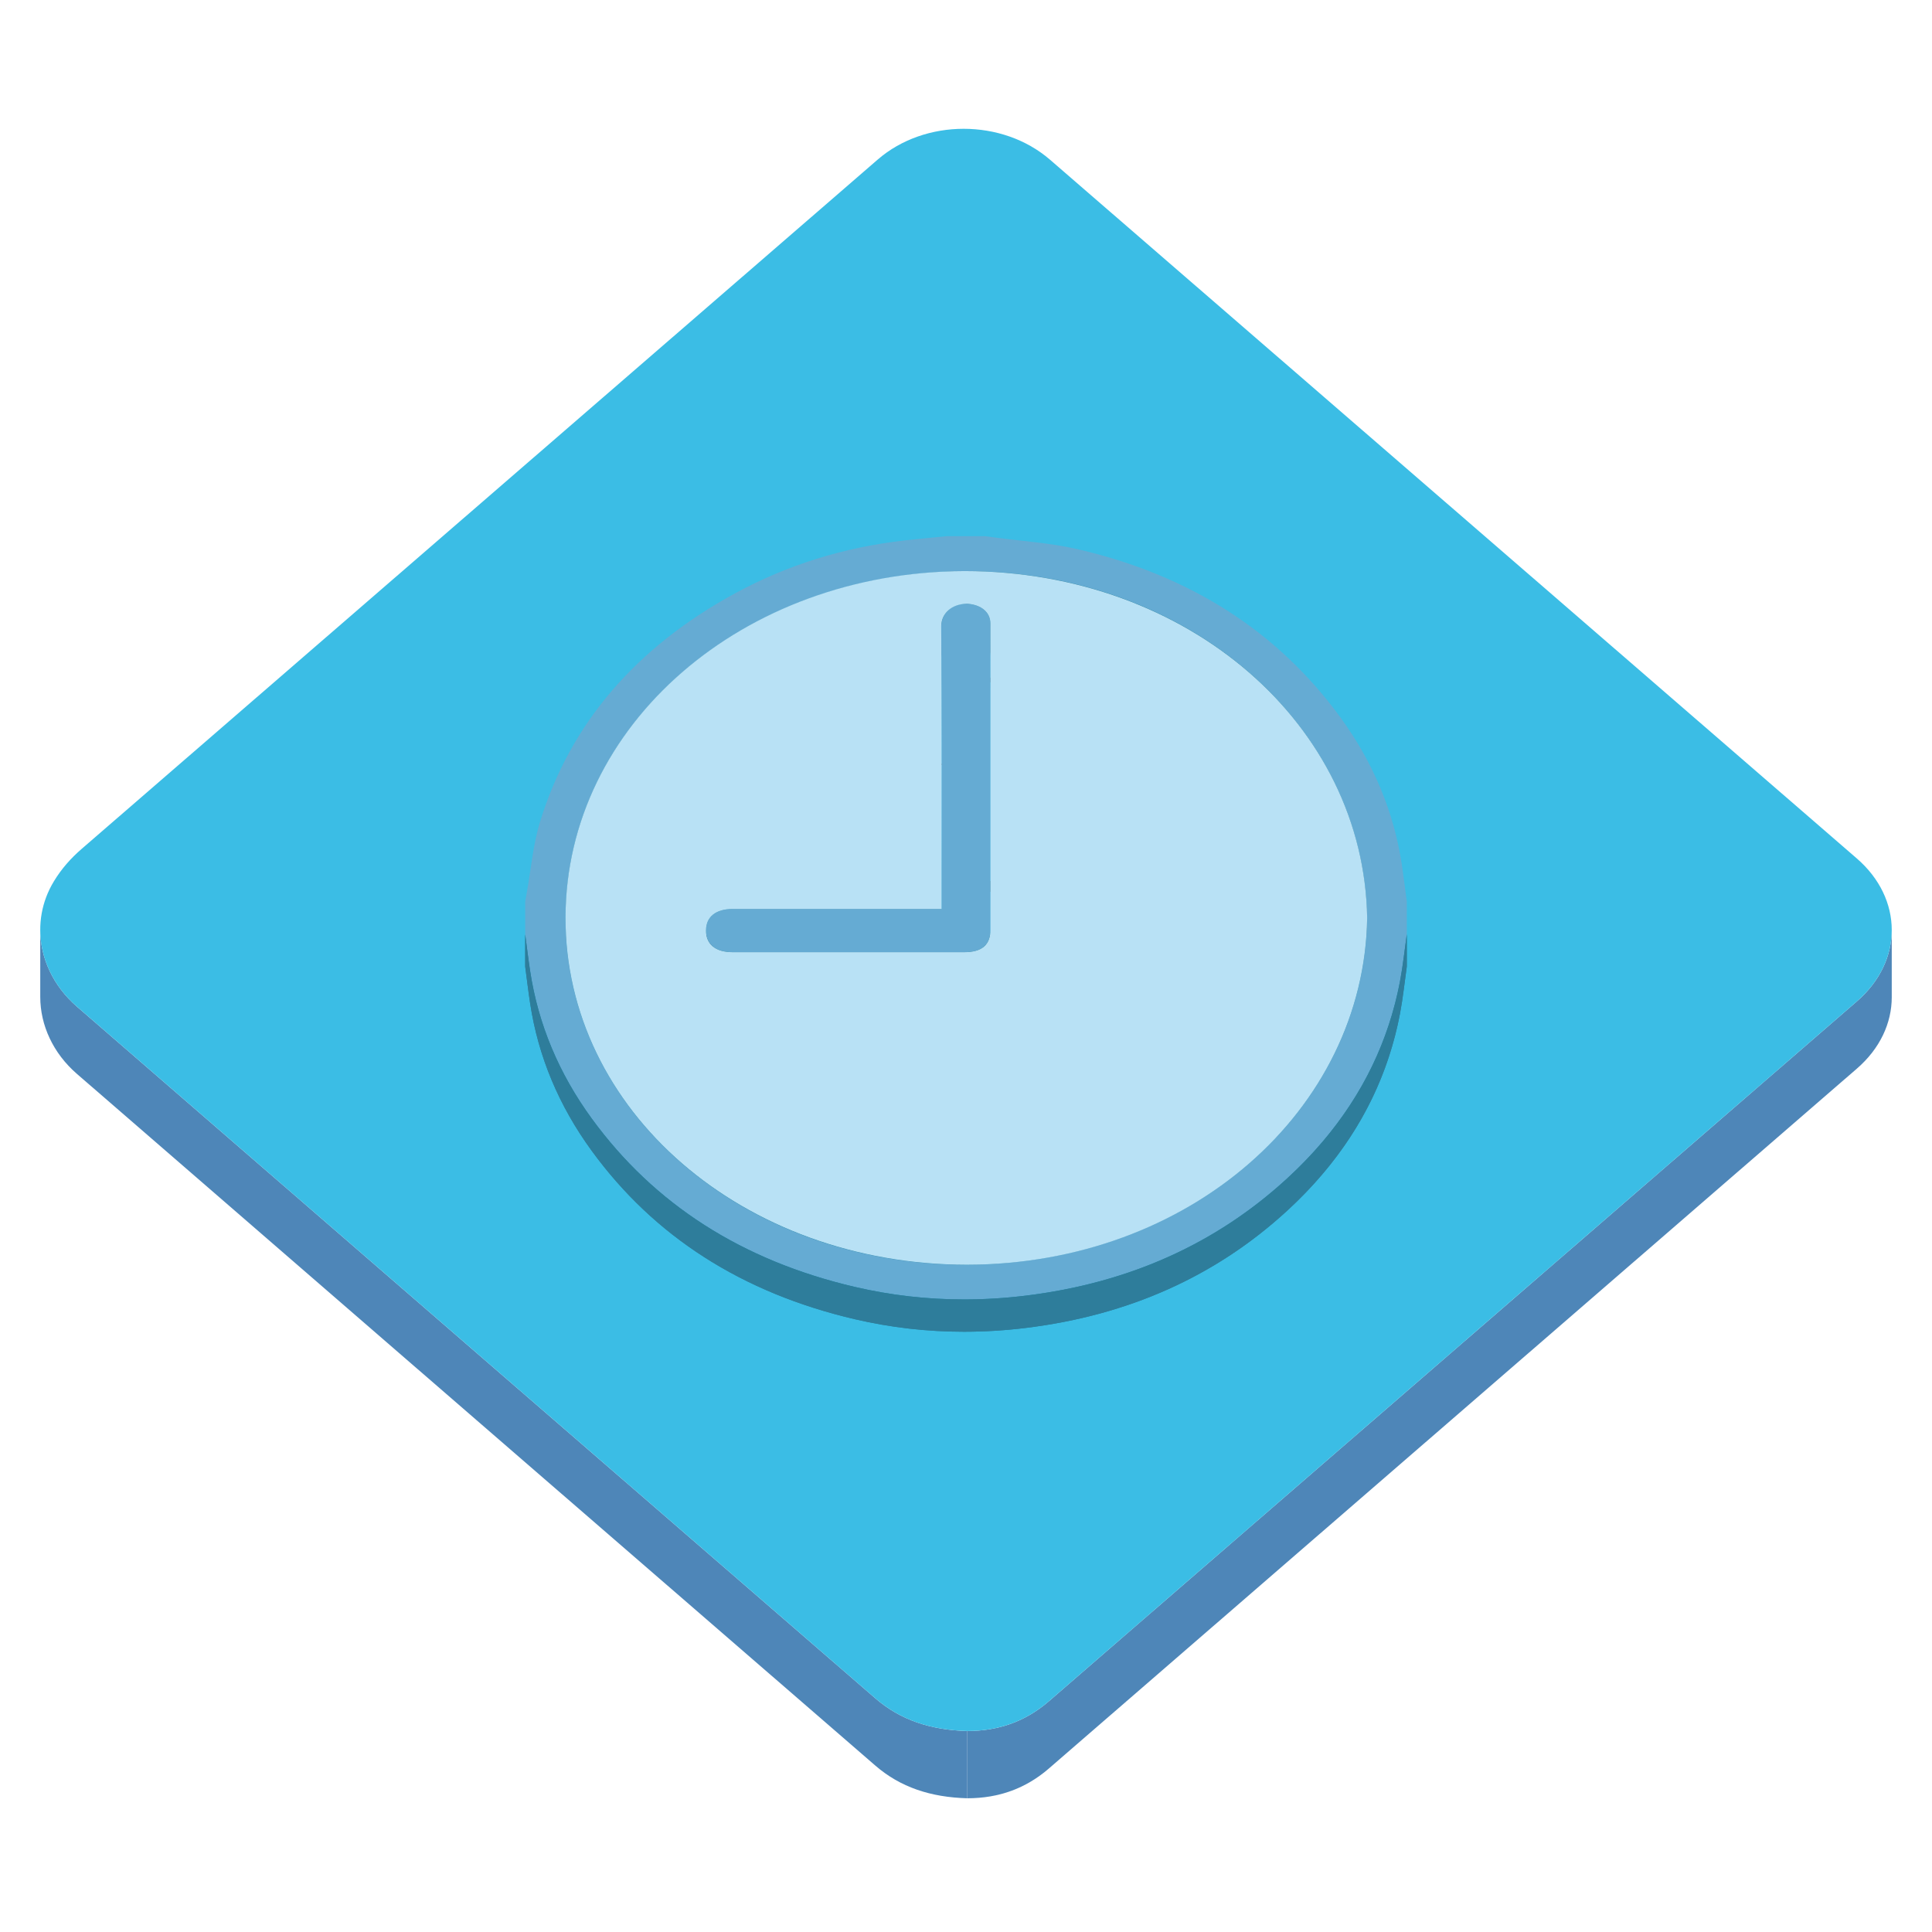
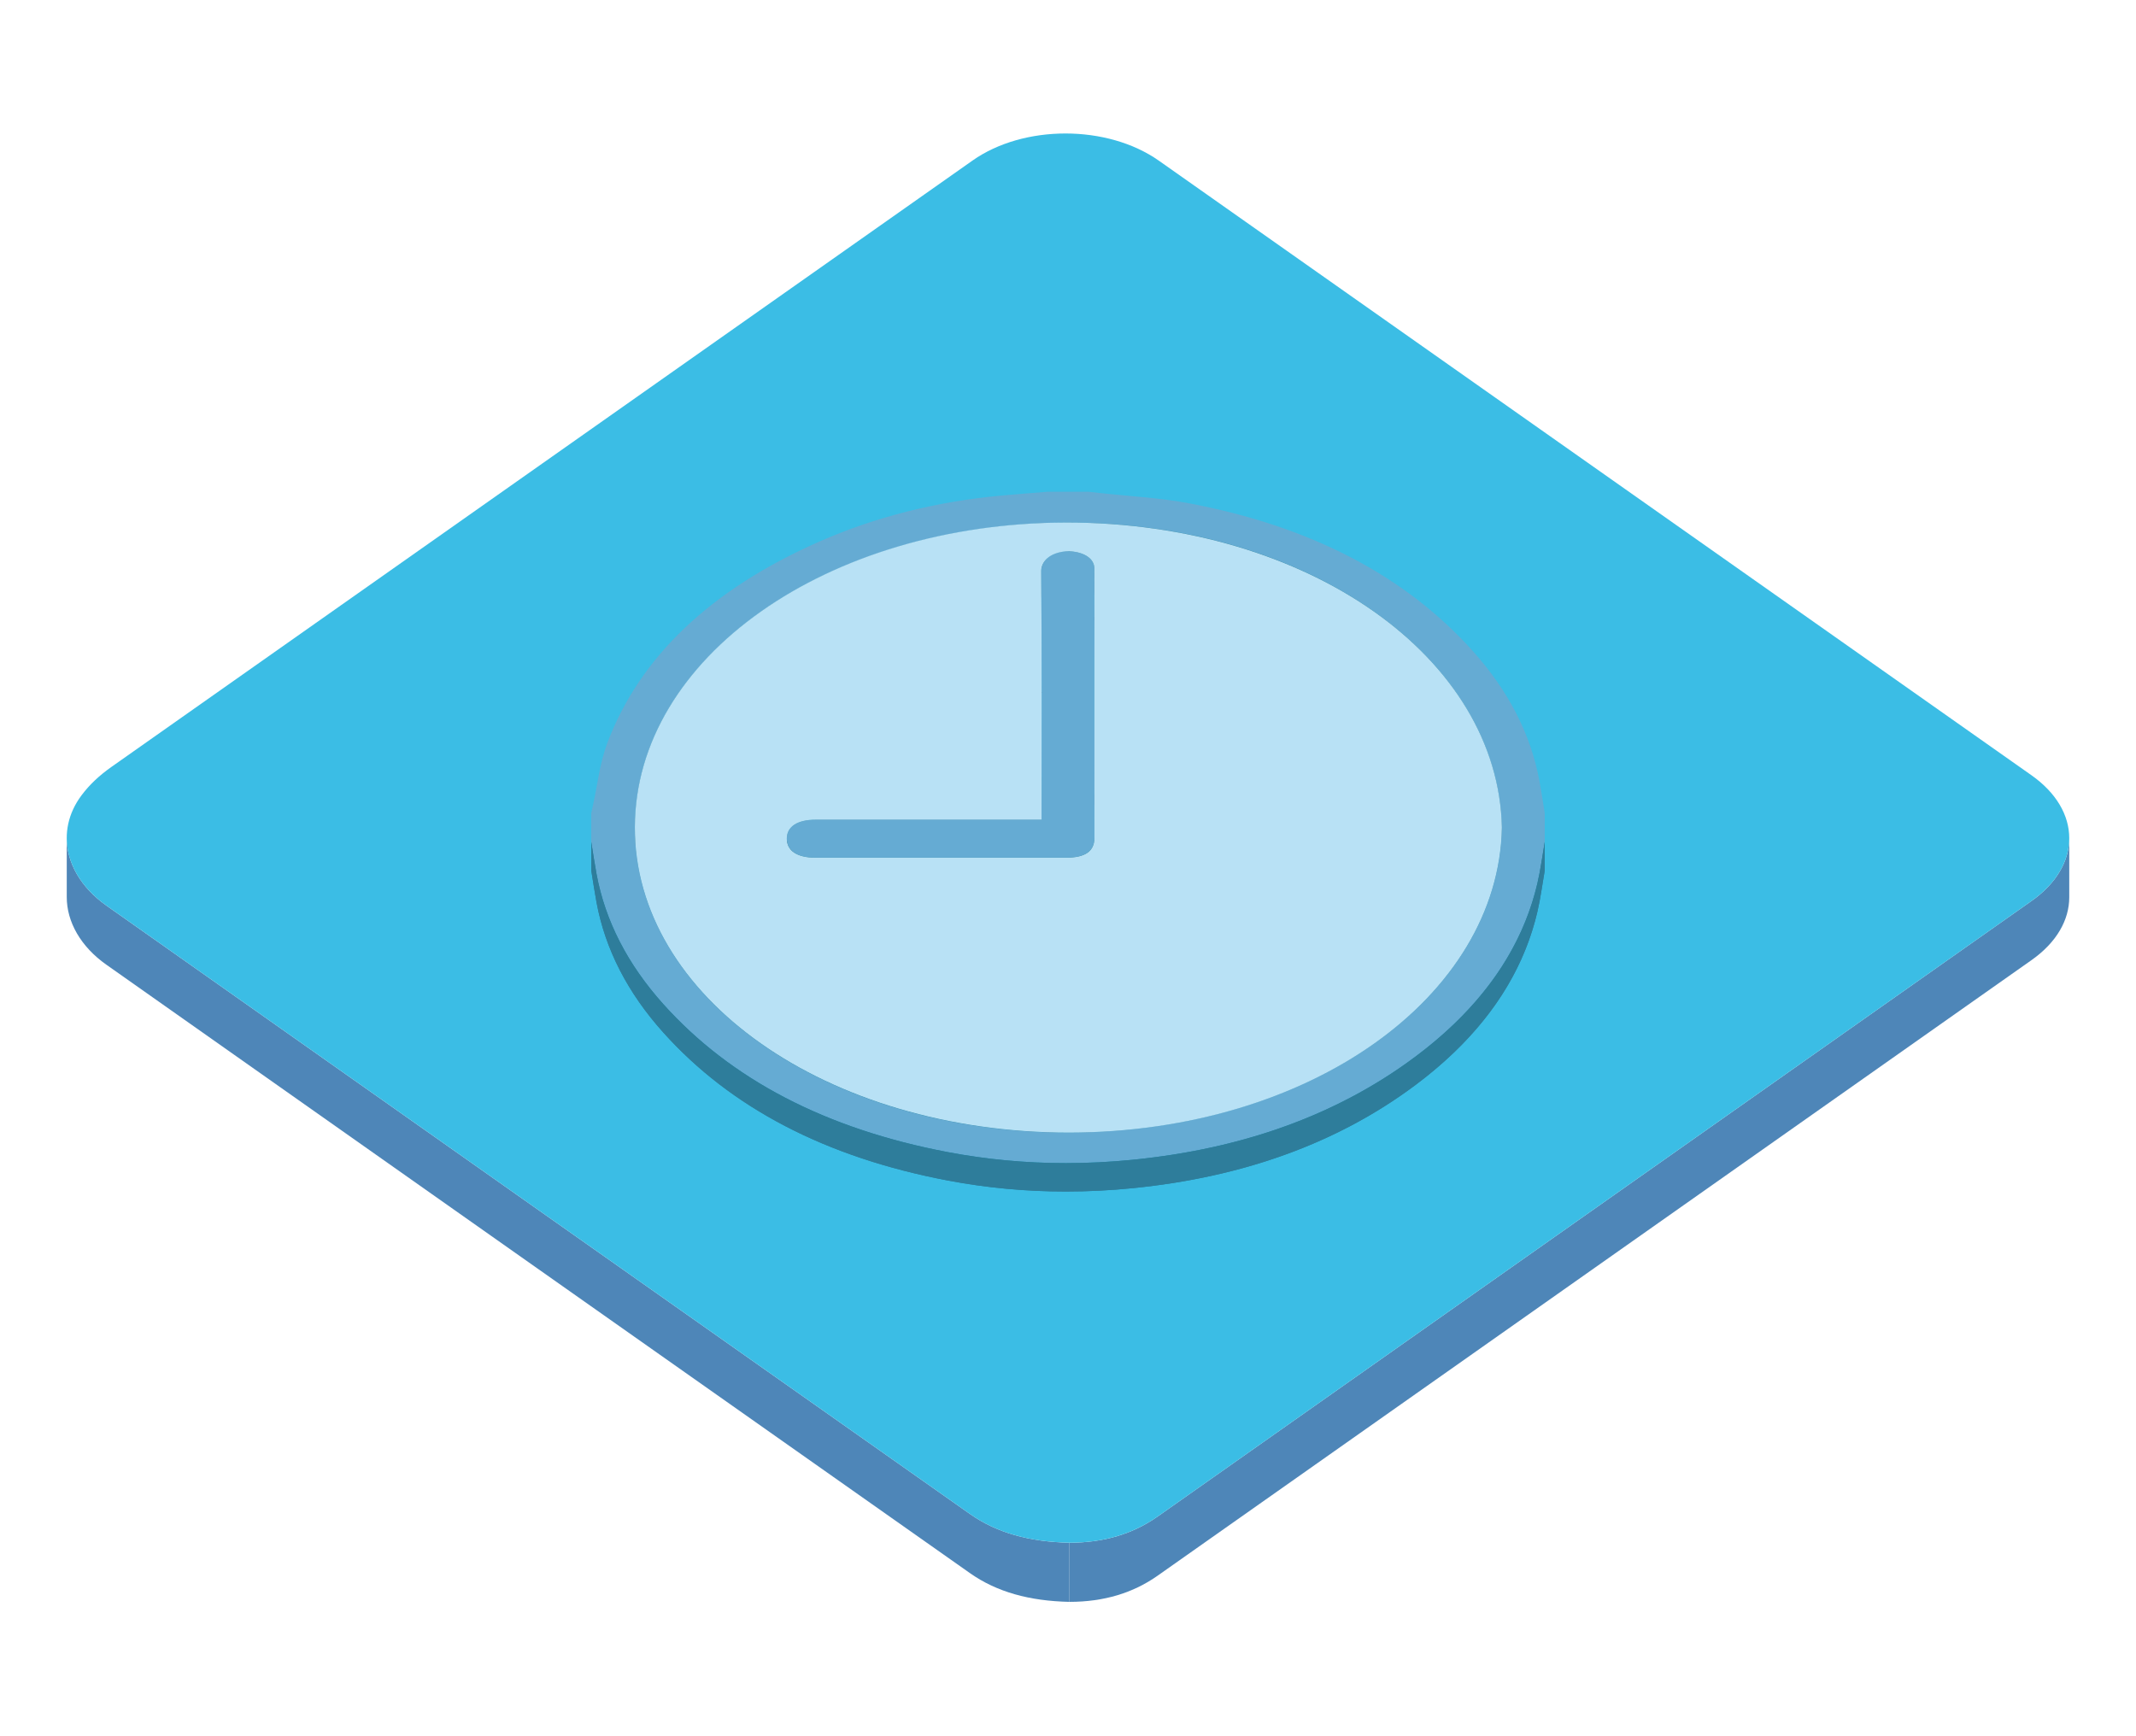
- <svg xmlns="http://www.w3.org/2000/svg" width="48" height="48" viewBox="0 0 61.44 61.44" class="icon" version="1.1" id="svg52">
+ <svg xmlns="http://www.w3.org/2000/svg" width="64" height="52" viewBox="0 0 81.92 66.56" class="icon" version="1.1" id="svg52">
  <defs id="defs52" />
-   <g id="g52" transform="matrix(0.06110894,0,0,0.06110893,-0.5678079,-0.5850051)">
+   <g id="g52" transform="matrix(0.07970732,0,0,0.06482512,0.1498151,0.1543313)">
    <path d="m 993.763,493.538 v 35 c 0,13.331 -6.04,26.664 -18.135,37.137 -140.15,121.422 -280.35,242.795 -420.49,364.219 -11.814,10.237 -25.813,15.501 -42.454,15.501 v -35 c 16.643,0 30.64,-5.264 42.454,-15.501 140.141,-121.424 280.336,-242.802 420.49,-364.217 12.095,-10.475 18.135,-23.803 18.135,-37.139 z" fill="#4e86b8" id="path1" />
    <path d="m 30.239,528.367 v -3.5 -1.75 -3.5 -3.5 -1.75 -3.5 -3.5 -1.75 -3.5 -3.5 -1.75 -3.5 c 0,14.707 6.701,29.313 19.037,40.019 138.449,120.064 277.049,239.996 415.562,360.02 13.002,11.26 28.74,16.466 47.852,16.994 v 35 C 493.582,944.872 477.84,939.666 464.838,928.406 326.325,808.382 187.725,688.45 49.276,568.386 36.939,557.681 30.239,543.074 30.239,528.367 Z" fill="#4e86b8" id="path2" />
    <path d="m 510.786,76.601 c 16.263,0 32.546,5.362 44.946,16.097 139.95,121.188 279.901,242.376 419.819,363.586 24.241,20.995 24.295,53.413 0.079,74.397 C 835.48,652.101 695.28,773.477 555.141,894.898 543.326,905.137 529.328,910.4 512.689,910.4 493.58,909.872 477.837,904.666 464.835,893.406 326.324,773.382 187.724,653.45 49.275,533.386 29.694,516.398 24.315,489.576 37.38,468.135 41.299,461.697 46.049,456.306 51.845,451.286 189.954,331.734 328.024,212.152 466.107,92.567 478.403,81.927 494.585,76.601 510.786,76.601 Z" fill="#3bbde5" id="path3" />
    <path d="m 512.313,340.553 v -0.043 -0.045 -0.046 -0.045 -0.045 -0.043 -0.042 -0.04 -1.922 -2.037 -2.114 -2.153 -2.153 -2.112 -2.039 -1.922 l 0.103,-0.001 v 16.8 z" fill="#2e7d9b" id="path4" />
    <path d="m 512.416,323.751 v 16.8 c -0.743,0.014 -1.46,0.07 -2.155,0.164 v -16.8 c 0.695,-0.094 1.414,-0.15 2.155,-0.164" fill="#2e7d9b" id="path5" />
    <path d="m 513.228,340.603 a 17.182,17.182 0 0 0 -0.812,-0.052 v -16.8 c 0.269,0.011 0.538,0.028 0.812,0.052 z" fill="#2e7d9b" id="path6" />
    <path d="m 524.726,360.078 v 16.8 c 0,-8.718 -0.005,-17.436 -0.028,-26.158 -0.021,-5.778 -4.818,-9.523 -11.453,-10.118 a 17.815,17.815 0 0 0 -0.827,-0.052 v -16.8 c 0.274,0.011 0.551,0.028 0.827,0.052 6.634,0.593 11.433,4.34 11.453,10.118 0.023,8.723 0.028,17.441 0.028,26.158" fill="#2e7d9b" id="path7" />
    <path d="m 501.223,345.7 v -0.985 -1.044 -1.082 -1.102 -1.103 -1.083 -1.044 -0.985 -0.98 -1.039 -1.077 -1.096 -1.095 -1.075 -1.034 -0.976 c 2.254,-3.066 6.165,-5.03 11.091,-5.146 v 16.799 c -4.925,0.117 -8.835,2.08 -11.091,5.147 z" fill="#2e7d9b" id="path8" />
    <path d="m 512.416,323.751 v 16.8 c -0.743,0.014 -1.46,0.07 -2.155,0.164 v -16.8 c 0.695,-0.094 1.414,-0.15 2.155,-0.164" fill="#2e7d9b" id="path9" />
    <path d="m 510.262,323.916 v 16.8 a 15.842,15.842 0 0 0 -3.328,0.816 v -16.8 a 15.78,15.78 0 0 1 3.328,-0.816" fill="#2e7d9b" id="path10" />
    <path d="m 506.935,324.731 v 16.8 a 13.43,13.43 0 0 0 -2.602,1.282 v -16.8 a 13.488,13.488 0 0 1 2.602,-1.282 m -2.602,1.282 v 16.8 a 11.668,11.668 0 0 0 -2.645,2.298 v -16.8 a 11.693,11.693 0 0 1 2.645,-2.298 m -2.645,2.298 v 16.8 c -1.513,1.788 -2.42,4.01 -2.573,6.494 v -16.8 c 0.155,-2.484 1.06,-4.706 2.573,-6.494" fill="#2e7d9b" id="path11" />
    <path d="m 501.223,345.7 c -1.333,1.815 -2.085,4.015 -2.127,6.448 v -16.8 c 0.042,-2.432 0.794,-4.633 2.127,-6.448 z" fill="#2e7d9b" id="path12" />
    <path d="m 501.688,328.311 v 16.8 c -1.513,1.788 -2.42,4.01 -2.573,6.494 v -16.8 c 0.155,-2.484 1.06,-4.706 2.573,-6.494" fill="#2e7d9b" id="path13" />
    <path d="m 499.116,334.804 v 16.8 c -0.011,0.179 -0.018,0.361 -0.021,0.543 v -16.8 c 0.003,-0.182 0.011,-0.364 0.021,-0.543" fill="#2e7d9b" id="path14" />
    <path d="m 513.228,340.603 v -0.045 -0.044 -0.046 -0.044 -0.045 -0.042 -0.043 -0.039 -1.921 -2.039 -2.114 -2.153 -2.153 -2.114 -2.038 -1.921 h 0.017 c 6.634,0.594 11.433,4.34 11.453,10.117 0.024,8.723 0.028,17.441 0.028,26.161 v 16.8 c 0,-8.719 -0.005,-17.438 -0.028,-26.16 -0.021,-5.778 -4.818,-9.522 -11.453,-10.117 z" fill="#2e7d9b" id="path15" />
    <path d="m 524.726,360.078 v 16.8 c 0,-8.718 -0.005,-17.436 -0.028,-26.158 -0.021,-5.778 -4.818,-9.523 -11.453,-10.118 a 17.815,17.815 0 0 0 -0.827,-0.052 v -16.8 c 0.274,0.011 0.551,0.028 0.827,0.052 6.634,0.593 11.433,4.34 11.453,10.118 0.023,8.723 0.028,17.441 0.028,26.158" fill="#2e7d9b" id="path16" />
    <path d="m 524.726,359.894 v 19.144 -16.8 z" fill="#2e7d9b" id="path17" />
    <path d="m 524.726,359.894 v 19.144 -16.8 -2.344" fill="#2e7d9b" id="path18" />
    <path d="m 524.726,362.238 v 16.8 c -10e-4,9.438 -0.008,18.875 -0.008,28.312 v -16.8 c 0,-9.436 0.007,-18.874 0.008,-28.312 z" fill="#2e7d9b" id="path19" />
    <path d="m 524.726,362.238 v 16.8 c -10e-4,9.438 -0.008,18.875 -0.008,28.312 v -16.8 c 0,-9.436 0.007,-18.874 0.008,-28.312" fill="#2e7d9b" id="path20" />
    <path d="m 499.321,406.646 v 16.8 c 0,-23.659 -0.045,-47.318 -0.227,-70.98 v -16.8 c 0.181,23.662 0.227,47.322 0.227,70.98 z" fill="#2e7d9b" id="path21" />
    <path d="m 499.321,406.646 v 16.8 c 0,-23.659 -0.045,-47.318 -0.227,-70.98 v -16.8 c 0.181,23.662 0.227,47.322 0.227,70.98" fill="#2e7d9b" id="path22" />
    <path d="m 524.721,477.429 c 0,-23.36 -0.003,-46.718 -0.003,-70.08 v -16.8 c 0,23.361 0.003,46.72 0.003,70.079 z" fill="#2e7d9b" id="path23" />
    <path d="m 524.721,460.612 v 16.8 c 0,-23.354 -0.003,-46.708 -0.003,-70.063 v -16.8 c 0,23.355 0.003,46.709 0.003,70.063" fill="#2e7d9b" id="path24" />
    <path d="m 524.721,457.586 v 26.856 -16.8 z" fill="#2e7d9b" id="path25" />
    <path d="m 524.721,457.586 v 26.856 -16.8 -10.056" fill="#2e7d9b" id="path26" />
    <path d="m 499.319,423.447 c 0,23.66 -0.045,47.319 -0.045,70.981 v -16.8 c 0,-23.662 0.045,-47.321 0.045,-70.982 z" fill="#2e7d9b" id="path27" />
    <path d="m 499.319,406.646 v 16.8 c 0,23.66 -0.045,47.319 -0.045,70.981 v -16.8 c 0,-23.661 0.045,-47.32 0.045,-70.981" fill="#2e7d9b" id="path28" />
    <path d="m 511.955,323.565 c -116.231,0.443 -208.103,80.15 -208.364,180.071 v -16.8 c 0.261,-99.921 92.131,-179.629 208.364,-180.072 z" fill="#2e7d9b" id="path29" />
    <path d="m 720.772,487.281 v 16.8 C 719.119,403.764 628.066,323.687 512.256,323.566 a 249.57,249.57 0 0 0 -33.106,2.276 v -16.8 a 249.402,249.402 0 0 1 33.106,-2.276 c 115.81,0.121 206.863,80.195 208.516,180.515 M 479.15,309.042 v 16.8 c -17.277,2.358 -33.806,6.504 -49.333,12.209 v -16.8 c 15.527,-5.706 32.057,-9.851 49.333,-12.209 m -49.333,12.208 v 16.8 c -15.065,5.537 -29.187,12.542 -42.132,20.817 v -16.8 c 12.945,-8.274 27.068,-15.28 42.132,-20.817 m -42.132,20.816 v 16.8 c -16.762,10.712 -31.554,23.548 -43.871,38.063 v -16.8 c 12.317,-14.515 27.109,-27.35 43.871,-38.063 m -43.871,38.065 v 16.8 c -23.215,27.359 -37.64,60.686 -39.907,97.024 v -16.8 c 2.266,-36.338 16.692,-69.666 39.907,-97.024 m -39.908,97.024 v 16.8 a 160.996,160.996 0 0 0 -0.314,9.681 v -16.8 c 0.008,-3.25 0.113,-6.476 0.314,-9.681" fill="#2e7d9b" id="path30" />
    <path d="m 512.257,323.564 -0.302,10e-4 v -1.966 -2.082 -2.159 -2.198 -2.198 -2.159 -2.078 -1.96 l 0.302,-10e-4 c 115.81,0.122 206.862,80.197 208.516,180.516 v 16.8 C 719.119,403.762 628.066,323.687 512.257,323.564 Z" fill="#2e7d9b" id="path31" />
    <path d="m 720.772,487.281 v 16.8 C 719.119,403.764 628.066,323.687 512.256,323.566 a 249.57,249.57 0 0 0 -33.106,2.276 v -16.8 a 249.402,249.402 0 0 1 33.106,-2.276 c 115.81,0.121 206.863,80.195 208.516,180.515" fill="#2e7d9b" id="path32" />
    <path d="m 524.721,467.642 v 16.8 c 0,8.567 -0.002,17.132 -0.003,25.696 v -16.8 c 0.001,-8.565 0.003,-17.13 0.003,-25.696 z" fill="#2e7d9b" id="path33" />
    <path d="m 524.721,467.642 v 16.8 c 0,8.567 -0.002,17.132 -0.003,25.696 v -16.8 c 0.001,-8.565 0.003,-17.13 0.003,-25.696" fill="#2e7d9b" id="path34" />
    <path d="m 499.274,482.592 v 16.8 H 390.55 c -8.75,0.011 -13.819,4.069 -13.86,11.08 v -16.8 c 0.041,-7.01 5.11,-11.069 13.86,-11.079 h 103.018 z" fill="#2e7d9b" id="path35" />
    <path d="m 499.274,482.592 v 16.8 H 390.55 a 24.251,24.251 0 0 0 -3.252,0.212 v -16.8 a 24.24,24.24 0 0 1 3.252,-0.212 h 108.724" fill="#2e7d9b" id="path36" />
    <path d="m 387.299,482.804 v 16.8 c -1.322,0.179 -2.535,0.472 -3.627,0.874 v -16.8 a 17.263,17.263 0 0 1 3.627,-0.874" fill="#2e7d9b" id="path37" />
    <path d="m 383.672,483.678 v 16.8 c -0.883,0.324 -1.688,0.719 -2.412,1.183 v -16.8 c 0.724,-0.463 1.53,-0.859 2.412,-1.183 m -2.412,1.183 v 16.8 a 9.87,9.87 0 0 0 -2.239,1.94 v -16.8 a 9.895,9.895 0 0 1 2.239,-1.94" fill="#2e7d9b" id="path38" />
    <path d="m 379.022,486.801 v 16.8 c -1.367,1.616 -2.158,3.667 -2.304,6.102 v -16.8 c 0.146,-2.437 0.937,-4.486 2.304,-6.102 m -2.305,6.101 v 16.8 c -0.015,0.251 -0.024,0.507 -0.026,0.77 v -16.8 c 0.001,-0.261 0.011,-0.518 0.026,-0.77" fill="#2e7d9b" id="path39" />
    <path d="m 511.494,323.743 c 1.197,0.019 1.474,0.035 1.751,0.06 6.633,0.593 11.432,4.338 11.452,10.118 0.027,9.441 0.03,18.88 0.028,28.318 -10e-4,9.438 -0.008,18.875 -0.008,28.312 0,25.698 0.005,51.395 0.003,77.093 0,8.567 -0.002,17.131 -0.003,25.696 0,7.971 -4.416,11.759 -13.68,11.759 H 390.562 c -8.961,0 -13.91,-4.093 -13.87,-11.427 0.041,-7.01 5.11,-11.07 13.86,-11.079 h 108.723 v -4.967 c 0,-23.662 0.045,-47.321 0.045,-70.98 0,-23.658 -0.045,-47.318 -0.227,-70.98 0.115,-6.893 5.428,-11.769 12.401,-11.923 z" fill="#65abd3" id="path40" />
    <path d="m 524.718,493.338 v 16.8 c 0,7.971 -4.416,11.759 -13.68,11.759 H 390.563 c -8.961,0 -13.91,-4.093 -13.87,-11.425 v -16.8 c -0.04,7.333 4.909,11.427 13.87,11.427 H 511.04 c 9.262,-10e-4 13.678,-3.79 13.678,-11.761 z" fill="#2e7d9b" id="path41" />
    <path d="m 524.718,493.338 v 16.8 c 0,0.409 -0.013,0.804 -0.033,1.191 v -16.8 c 0.02,-0.386 0.033,-0.781 0.033,-1.191 m -0.034,1.19 v 16.8 c -0.167,2.794 -0.945,5.018 -2.352,6.689 v -16.8 c 1.406,-1.672 2.184,-3.894 2.352,-6.689 m -2.352,6.691 v 16.799 a 8.922,8.922 0 0 1 -2.022,1.763 v -16.8 a 8.942,8.942 0 0 0 2.022,-1.762 m -2.022,1.76 v 16.8 a 11.03,11.03 0 0 1 -2.164,1.063 v -16.8 a 11.085,11.085 0 0 0 2.164,-1.063 m -2.164,1.062 v 16.8 c -1.033,0.379 -2.193,0.656 -3.479,0.831 v -16.8 c 1.284,-0.175 2.443,-0.453 3.479,-0.831 m -3.48,0.831 v 16.8 a 27.42,27.42 0 0 1 -3.628,0.226 H 390.563 c -8.961,0 -13.91,-4.093 -13.87,-11.425 v -16.8 c -0.04,7.333 4.909,11.427 13.87,11.427 h 120.475 a 27.575,27.575 0 0 0 3.628,-0.228" fill="#2e7d9b" id="path42" />
    <path d="m 720.772,487.281 v 16.8 C 719.093,604.318 628.127,684.329 512.45,684.538 395.783,684.418 303.319,604.123 303.59,503.637 v -16.8 c -0.271,100.484 92.192,180.779 208.86,180.899 115.678,-0.209 206.644,-80.22 208.322,-180.455 z" fill="#2e7d9b" id="path43" />
    <path d="m 720.772,487.281 v 16.8 a 171.123,171.123 0 0 1 -0.303,7.643 v -16.8 c 0.161,-2.534 0.26,-5.083 0.303,-7.643" fill="#2e7d9b" id="path44" />
    <path d="m 720.47,494.923 v 16.8 c -2.335,37.346 -17.099,71.605 -40.845,99.601 v -16.8 c 23.746,-27.996 38.51,-62.256 40.845,-99.601 m -40.845,99.599 v 16.8 c -12.418,14.643 -27.293,27.568 -44.133,38.328 v -16.8 c 16.84,-10.758 31.715,-23.685 44.133,-38.328 m -44.133,38.329 v 16.8 c -12.842,8.203 -26.828,15.149 -41.737,20.628 v -16.8 C 608.664,648 622.65,641.054 635.492,632.851 m -41.737,20.628 v 16.8 c -15.293,5.622 -31.56,9.702 -48.559,12.023 v -16.8 c 16.999,-2.323 33.267,-6.403 48.559,-12.023" fill="#2e7d9b" id="path45" />
    <path d="m 545.198,665.5 v 16.8 a 245.063,245.063 0 0 1 -32.748,2.237 C 395.783,684.417 303.319,604.122 303.59,503.636 v -16.8 c -0.271,100.484 92.192,180.779 208.86,180.899 a 244.91,244.91 0 0 0 32.748,-2.235" fill="#2e7d9b" id="path46" />
    <path d="m 738.815,459.548 c 0.966,6.381 1.724,12.781 2.579,19.172 v 17.064 c -1.167,8.17 -1.996,16.387 -3.546,24.503 -7.51,39.423 -27.296,73.73 -58.897,102.712 -36.973,33.914 -82.264,54.264 -135.748,60.819 a 264.664,264.664 0 0 1 -32.22,1.992 c -19.135,0 -38.102,-2.145 -56.856,-6.523 -58.707,-13.706 -104.389,-43.054 -136.855,-87.566 -17.154,-23.508 -27.891,-49.155 -32.093,-76.776 -0.969,-6.374 -1.726,-12.771 -2.573,-19.162 v -17.064 l 0.818,-4.55 c 2.229,-12.328 3.227,-24.942 6.914,-36.935 15.726,-51.173 49.935,-90.883 101.727,-119.02 26.944,-14.629 56.317,-23.797 87.918,-27.392 7.368,-0.839 14.767,-1.492 22.155,-2.236 h 19.714 l 5.273,0.708 c 14.242,1.938 28.8,2.811 42.649,6.006 58.938,13.574 104.699,43.097 137.188,87.775 17.026,23.424 27.69,48.975 31.853,76.473 z M 511.733,667.738 C 628.138,667.536 719.091,587.521 720.772,487.28 719.119,386.962 628.066,306.886 512.256,306.764 395.881,307.072 303.852,386.83 303.59,486.838 c -0.271,100.485 92.194,180.778 208.143,180.9" fill="#65abd3" id="path47" />
    <path d="m 511.315,306.765 c 116.752,0.121 207.806,80.196 209.458,180.514 C 719.094,587.515 628.128,667.526 512.451,667.735 395.784,667.615 303.32,587.32 303.591,486.836 303.853,386.835 395.892,307.081 511.315,306.765 Z m 13.406,160.877 c 0.002,-25.697 -0.003,-51.395 -0.003,-77.093 0,-9.436 0.007,-18.872 0.008,-28.312 0.002,-9.437 -0.003,-18.875 -0.028,-28.318 -0.021,-5.779 -4.818,-9.523 -11.453,-10.118 a 17.815,17.815 0 0 0 -0.827,-0.052 c -7.896,0.146 -13.208,5.02 -13.32,11.596 0.179,23.98 0.224,47.641 0.224,71.299 0,23.661 -0.045,47.32 -0.045,70.982 v 4.965 H 390.554 c -8.75,0.01 -13.819,4.069 -13.86,11.079 -0.04,7.333 4.909,11.427 13.87,11.427 h 120.475 c 9.265,0 13.681,-3.787 13.681,-11.759 -0.002,-8.565 10e-4,-17.13 10e-4,-25.696" fill="#b8e1f5" id="path48" />
    <path d="m 741.395,495.783 v 16.8 c -1.167,8.172 -1.996,16.387 -3.546,24.506 -7.51,39.423 -27.296,73.729 -58.897,102.711 -36.973,33.914 -82.264,54.264 -135.748,60.819 a 264.664,264.664 0 0 1 -32.22,1.992 c -19.135,0 -38.102,-2.144 -56.856,-6.523 -58.707,-13.706 -104.389,-43.054 -136.855,-87.566 -17.154,-23.508 -27.891,-49.154 -32.093,-76.776 -0.969,-6.373 -1.726,-12.771 -2.573,-19.163 v -16.8 c 0.848,6.392 1.604,12.789 2.573,19.163 4.203,27.62 14.938,53.269 32.093,76.775 32.467,44.513 78.151,73.861 136.855,87.567 18.754,4.379 37.721,6.522 56.856,6.522 10.69,0 21.436,-0.67 32.22,-1.992 53.484,-6.557 98.775,-26.906 135.748,-60.819 31.602,-28.981 51.388,-63.288 58.897,-102.711 1.549,-8.118 2.379,-16.333 3.546,-24.505 z" fill="#2e7d9b" id="path49" />
    <path d="m 741.395,495.783 v 16.8 c -1.167,8.172 -1.996,16.387 -3.546,24.506 -5.901,30.975 -19.382,58.79 -40.215,83.349 v -16.8 c 20.833,-24.559 34.313,-52.374 40.215,-83.35 1.549,-8.118 2.379,-16.333 3.546,-24.505" fill="#2e7d9b" id="path50" />
    <path d="m 697.634,603.638 v 16.8 c -5.684,6.696 -11.911,13.154 -18.684,19.362 -10.063,9.229 -20.74,17.455 -32.033,24.671 v -16.8 c 11.291,-7.216 21.971,-15.441 32.033,-24.671 6.773,-6.21 13,-12.666 18.684,-19.362 m -50.717,44.033 v 16.8 c -13.995,8.942 -28.932,16.337 -44.807,22.169 v -16.8 c 15.875,-5.833 30.812,-13.227 44.807,-22.169 M 602.11,669.84 v 16.8 c -17.201,6.32 -35.504,10.812 -54.902,13.46 v -16.8 c 19.398,-2.649 37.701,-7.14 54.902,-13.46" fill="#2e7d9b" id="path51" />
    <path d="m 547.208,683.3 v 16.8 c -1.33,0.182 -2.665,0.354 -4.006,0.52 a 264.671,264.671 0 0 1 -32.222,1.992 c -19.132,0 -38.101,-2.144 -56.854,-6.523 -58.707,-13.706 -104.389,-43.054 -136.855,-87.566 -17.154,-23.508 -27.891,-49.154 -32.093,-76.776 -0.969,-6.373 -1.726,-12.771 -2.572,-19.163 v -16.8 c 0.846,6.392 1.603,12.789 2.572,19.163 4.203,27.62 14.938,53.269 32.093,76.775 32.467,44.513 78.15,73.861 136.855,87.567 18.754,4.379 37.722,6.522 56.854,6.522 10.692,0 21.438,-0.67 32.222,-1.992 1.341,-0.166 2.676,-0.338 4.006,-0.519" fill="#2e7d9b" id="path52" />
  </g>
</svg>
